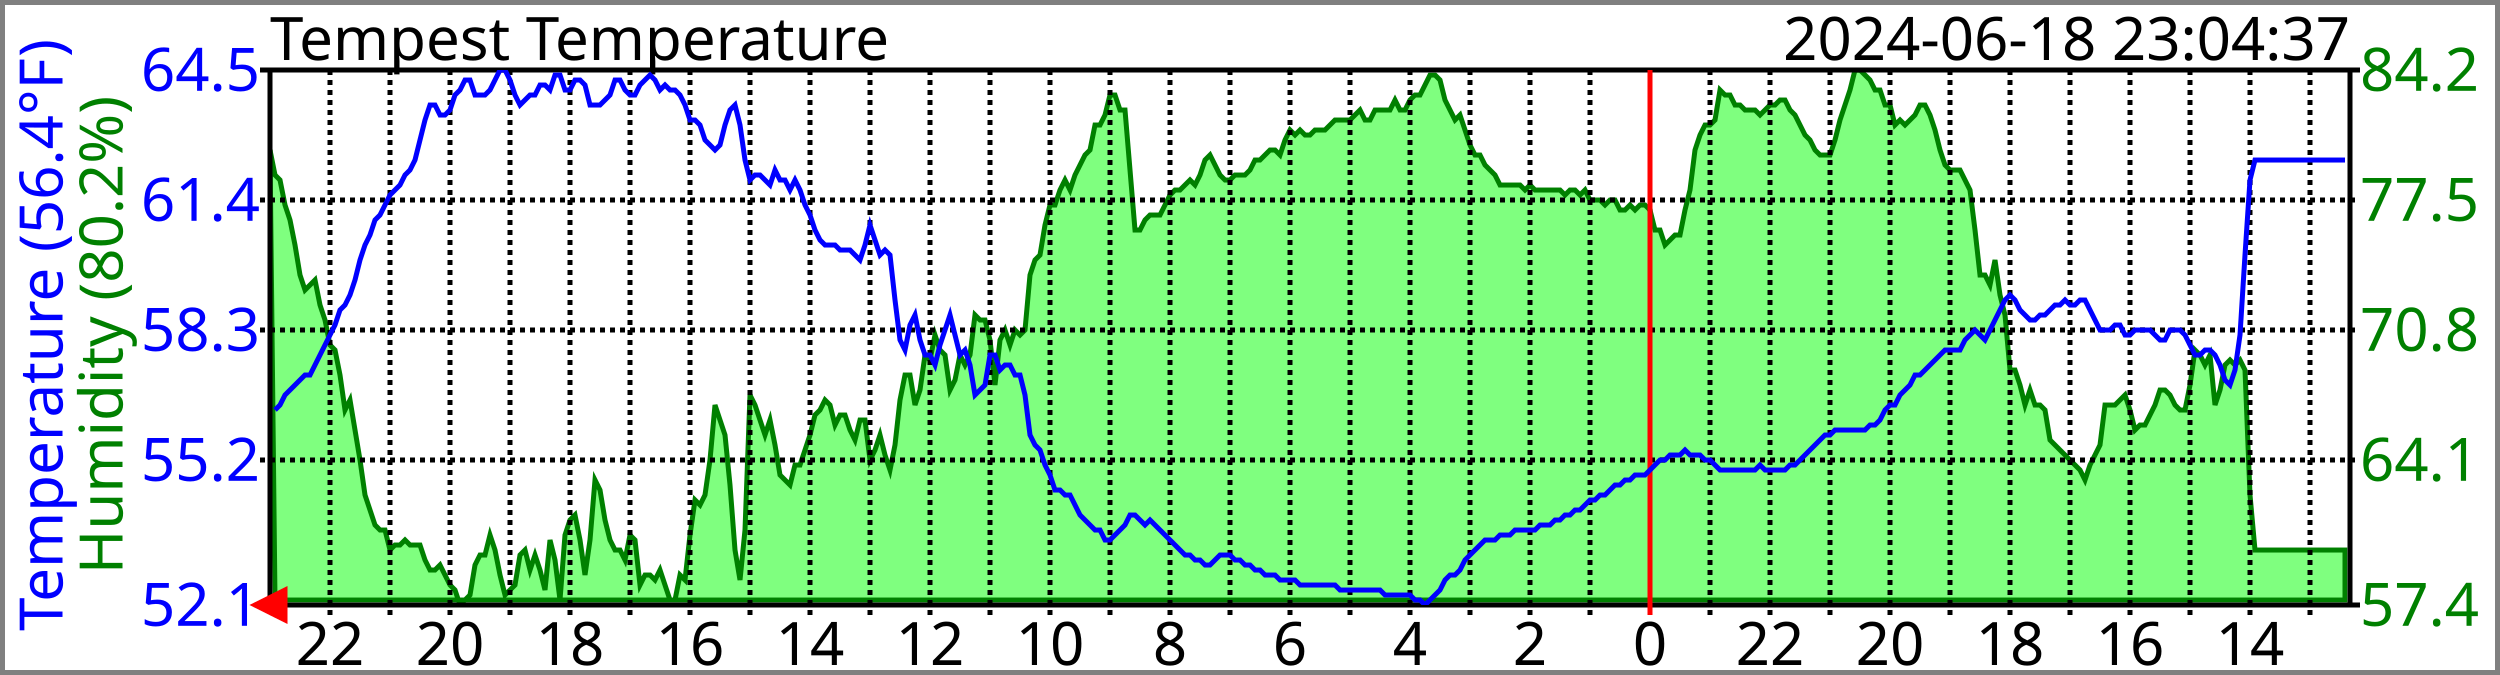
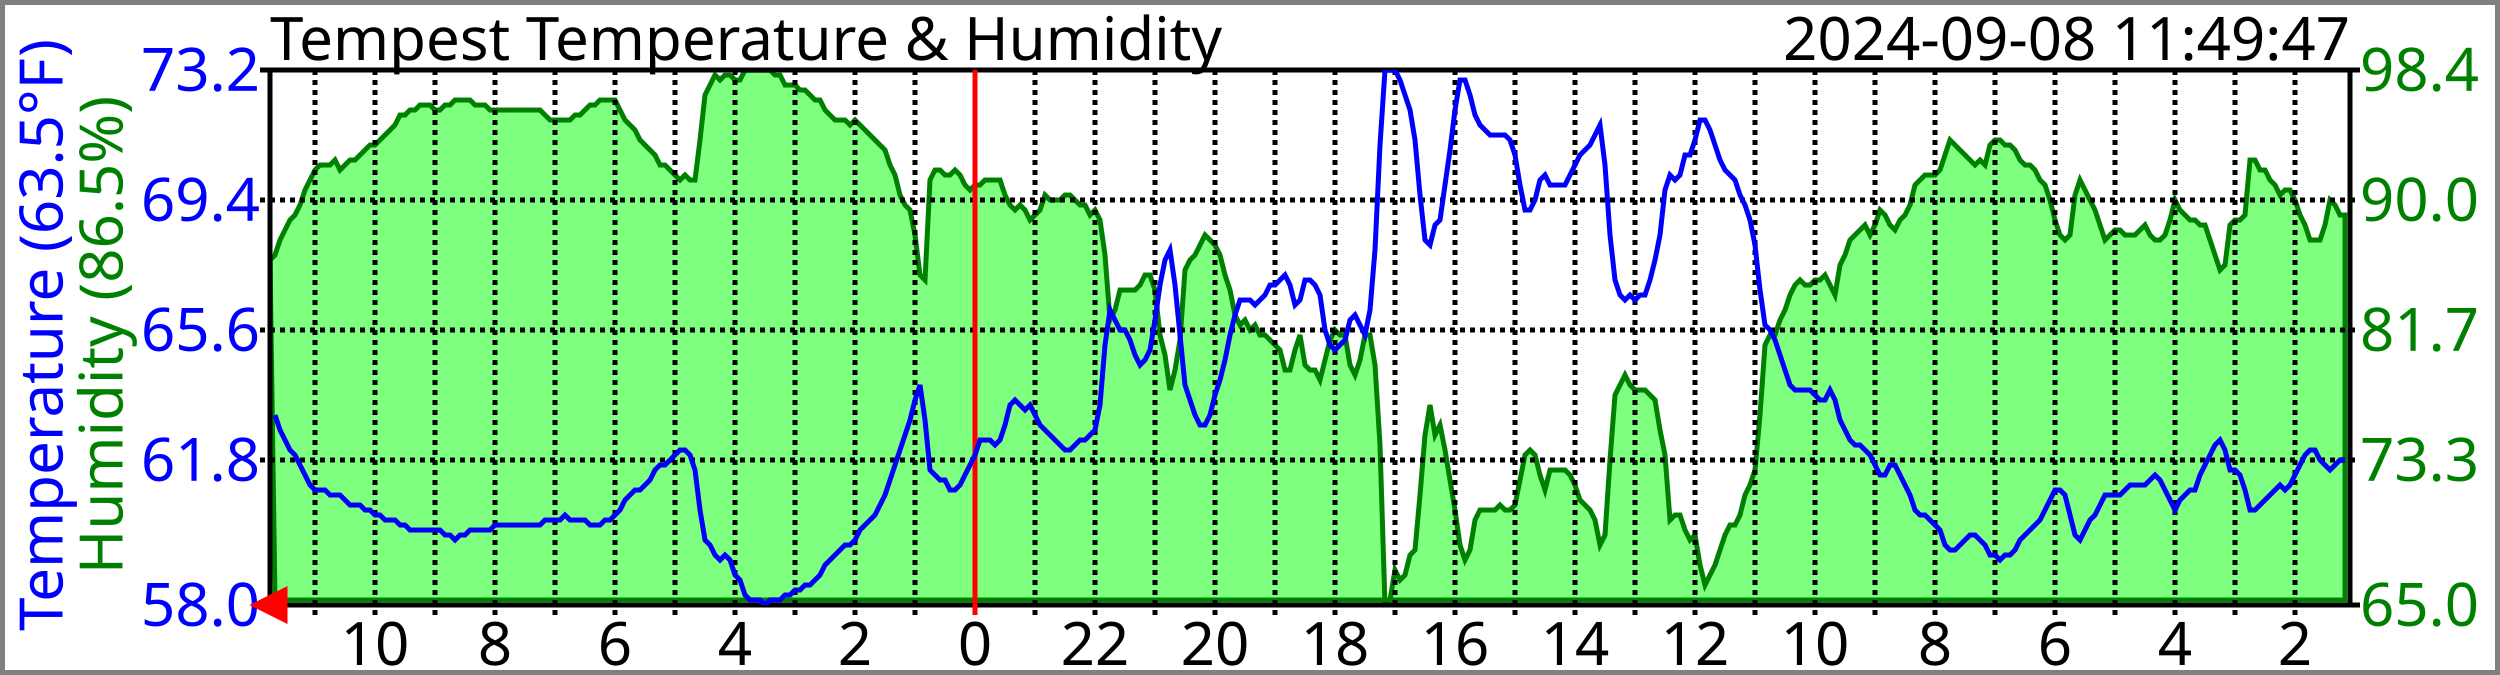
<svg xmlns="http://www.w3.org/2000/svg" width="500" height="135">
  <clipPath id="GraphRegion">
    <polygon points="54,14 470,14 470,121 54,121" />
  </clipPath>
  <style>
		text { font-family: sans-serif; font-size: 12px; fill: black; }
		line { stroke: black; }
		polygon { fill-opacity: 0.5; }
	</style>
  <rect style="fill-opacity:0;stroke:grey;stroke-width:2" width="500" height="135" />
-   <text x="54" y="12">Tempest Temperature</text>
-   <text style="text-anchor:end" x="470" y="12">2024-06-18 23:04:37</text>
-   <text style="fill:blue;text-anchor:middle" x="12" y="50%" transform="rotate(270 12,67)">Temperature (56.4°F)</text>
-   <text style="fill:green;text-anchor:middle" x="24" y="50%" transform="rotate(270 24,67)">Humidity (80.2%)</text>
-   <polygon style="fill:lime;stroke:green;clip-path:url(#GraphRegion)" points="55,120 54,30 55,35 56,36 57,41 58,44 59,49 60,55 61,58 62,57 63,56 64,61 65,64 66,69 67,70 68,75 69,82 70,80 71,86 72,92 73,99 74,102 75,105 76,106 77,106 78,110 79,109 80,109 81,108 82,109 83,109 84,109 85,112 86,114 87,114 88,113 89,115 90,117 91,118 92,121 93,120 94,119 95,113 96,111 97,111 98,107 99,110 100,115 101,119 102,118 103,117 104,111 105,110 106,114 107,111 108,114 109,118 110,108 111,112 112,120 113,107 114,104 115,103 116,108 117,115 118,108 119,96 120,98 121,104 122,108 123,110 124,110 125,112 126,107 127,108 128,117 129,115 130,115 131,116 132,114 133,117 134,120 135,120 136,115 137,116 138,107 139,100 140,101 141,99 142,92 143,81 144,84 145,87 146,97 147,110 148,116 149,106 150,79 151,81 152,84 153,87 154,84 155,89 156,95 157,96 158,97 159,93 160,93 161,90 162,87 163,83 164,82 165,80 166,81 167,85 168,83 169,83 170,86 171,88 172,84 173,84 174,92 175,90 176,87 177,91 178,94 179,89 180,80 181,75 182,75 183,81 184,78 185,71 186,72 187,67 188,70 189,71 190,78 191,76 192,71 193,73 194,71 195,63 196,64 197,64 198,68 199,77 200,68 201,66 202,69 203,66 204,67 205,66 206,55 207,52 208,51 209,45 210,41 211,41 212,38 213,36 214,38 215,35 216,33 217,31 218,30 219,25 220,25 221,23 222,19 223,19 224,22 225,22 226,34 227,46 228,46 229,44 230,43 231,43 232,43 233,41 234,39 235,38 236,38 237,37 238,36 239,37 240,35 241,32 242,31 243,33 244,35 245,36 246,36 247,35 248,35 249,35 250,34 251,32 252,32 253,31 254,30 255,30 256,31 257,28 258,26 259,27 260,26 261,27 262,27 263,26 264,26 265,26 266,25 267,24 268,24 269,24 270,24 271,23 272,22 273,24 274,24 275,22 276,22 277,22 278,22 279,20 280,22 281,22 282,20 283,19 284,19 285,17 286,15 287,15 288,16 289,20 290,22 291,24 292,23 293,26 294,29 295,31 296,31 297,33 298,34 299,35 300,37 301,37 302,37 303,37 304,37 305,38 306,37 307,38 308,38 309,38 310,38 311,38 312,38 313,39 314,38 315,38 316,39 317,38 318,40 319,40 320,40 321,41 322,40 323,40 324,42 325,42 326,41 327,42 328,41 329,41 330,42 331,46 332,46 333,49 334,48 335,47 336,47 337,42 338,38 339,30 340,27 341,25 342,25 343,24 344,18 345,19 346,19 347,21 348,21 349,22 350,22 351,22 352,23 353,22 354,21 355,21 356,20 357,20 358,22 359,23 360,25 361,27 362,28 363,30 364,31 365,31 366,31 367,28 368,24 369,21 370,18 371,14 372,14 373,15 374,16 375,18 376,18 377,21 378,21 379,25 380,24 381,25 382,24 383,23 384,21 385,21 386,23 387,26 388,30 389,33 390,34 391,34 392,34 393,36 394,38 395,46 396,55 397,55 398,57 399,52 400,59 401,63 402,74 403,74 404,77 405,81 406,78 407,81 408,81 409,82 410,88 411,89 412,90 413,91 414,92 415,93 416,94 417,96 418,93 419,91 420,89 421,81 422,81 423,81 424,80 425,79 426,82 427,86 428,85 429,85 430,83 431,81 432,78 433,78 434,79 435,81 436,82 437,82 438,77 439,70 440,71 441,73 442,71 443,81 444,78 445,73 446,72 447,73 448,72 449,74 450,99 451,110 452,110 453,110 454,110 455,110 456,110 457,110 458,110 459,110 460,110 461,110 462,110 463,110 464,110 465,110 466,110 467,110 468,110 469,110 469,120" />
+   <text x="54" y="12">Tempest Temperature &amp; Humidity</text>
+   <text style="text-anchor:end" x="470" y="12">2024-09-08 11:49:47</text>
+   <text style="fill:blue;text-anchor:middle" x="12" y="50%" transform="rotate(270 12,67)">Temperature (63.5°F)</text>
+   <text style="fill:green;text-anchor:middle" x="24" y="50%" transform="rotate(270 24,67)">Humidity (86.5%)</text>
+   <polygon style="fill:lime;stroke:green;clip-path:url(#GraphRegion)" points="55,120 54,52 55,51 56,48 57,46 58,44 59,43 60,41 61,38 62,36 63,34 64,33 65,33 66,33 67,32 68,34 69,33 70,32 71,32 72,31 73,30 74,29 75,29 76,28 77,27 78,26 79,25 80,23 81,23 82,22 83,22 84,21 85,21 86,21 87,22 88,22 89,21 90,21 91,20 92,20 93,20 94,20 95,21 96,21 97,21 98,22 99,22 100,22 101,22 102,22 103,22 104,22 105,22 106,22 107,22 108,22 109,23 110,24 111,24 112,24 113,24 114,24 115,23 116,23 117,22 118,21 119,21 120,20 121,20 122,20 123,20 124,22 125,24 126,25 127,26 128,28 129,29 130,30 131,31 132,33 133,33 134,34 135,35 136,36 137,35 138,36 139,36 140,28 141,19 142,17 143,15 144,16 145,15 146,15 147,16 148,16 149,14 150,14 151,14 152,14 153,14 154,14 155,15 156,15 157,17 158,17 159,17 160,18 161,18 162,19 163,20 164,20 165,22 166,23 167,24 168,24 169,24 170,25 171,24 172,25 173,26 174,27 175,28 176,29 177,30 178,33 179,35 180,39 181,41 182,42 183,47 184,55 185,56 186,36 187,34 188,34 189,35 190,35 191,34 192,35 193,37 194,38 195,37 196,37 197,36 198,36 199,36 200,36 201,39 202,41 203,42 204,41 205,42 206,44 207,43 208,42 209,39 210,40 211,40 212,40 213,39 214,39 215,40 216,41 217,41 218,43 219,42 220,44 221,51 222,64 223,62 224,58 225,58 226,58 227,58 228,57 229,55 230,55 231,58 232,67 233,71 234,78 235,74 236,68 237,54 238,52 239,51 240,49 241,47 242,48 243,49 244,51 245,55 246,58 247,63 248,65 249,64 250,66 251,65 252,67 253,67 254,68 255,69 256,70 257,74 258,74 259,70 260,67 261,73 262,74 263,74 264,76 265,72 266,68 267,66 268,67 269,67 270,73 271,75 272,72 273,67 274,67 275,73 276,89 277,121 278,120 279,114 280,116 281,115 282,111 283,110 284,99 285,87 286,81 287,87 288,85 289,90 290,96 291,102 292,109 293,112 294,110 295,104 296,102 297,102 298,102 299,102 300,101 301,102 302,102 303,101 304,96 305,91 306,90 307,91 308,95 309,98 310,94 311,94 312,94 313,94 314,95 315,97 316,100 317,101 318,102 319,104 320,109 321,107 322,92 323,79 324,77 325,75 326,77 327,78 328,78 329,78 330,79 331,80 332,86 333,91 334,104 335,103 336,103 337,106 338,108 339,107 340,113 341,117 342,115 343,113 344,110 345,107 346,105 347,105 348,103 349,99 350,97 351,94 352,83 353,69 354,67 355,67 356,64 357,62 358,59 359,57 360,56 361,57 362,57 363,56 364,56 365,55 366,57 367,59 368,53 369,51 370,48 371,47 372,46 373,45 374,47 375,45 376,42 377,43 378,45 379,46 380,44 381,43 382,41 383,37 384,36 385,35 386,35 387,35 388,34 389,31 390,28 391,29 392,30 393,31 394,32 395,33 396,32 397,33 398,29 399,28 400,28 401,29 402,29 403,30 404,32 405,33 406,33 407,34 408,36 409,37 410,40 411,44 412,47 413,48 414,47 415,39 416,36 417,38 418,40 419,42 420,45 421,48 422,47 423,46 424,46 425,47 426,47 427,47 428,46 429,45 430,47 431,48 432,48 433,47 434,44 435,40 436,42 437,43 438,44 439,44 440,45 441,45 442,48 443,51 444,54 445,53 446,45 447,44 448,44 449,43 450,32 451,32 452,34 453,34 454,36 455,37 456,39 457,38 458,38 459,40 460,43 461,45 462,48 463,48 464,48 465,45 466,40 467,41 468,43 469,43 469,120" />
  <line x1="52" y1="14" x2="472" y2="14" />
-   <text style="fill:blue;text-anchor:end;dominant-baseline:middle" x="52" y="14">64.5</text>
-   <text style="fill:green;dominant-baseline:middle" x="472" y="14">84.2</text>
+   <text style="fill:blue;text-anchor:end;dominant-baseline:middle" x="52" y="14">73.2</text>
+   <text style="fill:green;dominant-baseline:middle" x="472" y="14">98.4</text>
  <line x1="52" y1="121" x2="472" y2="121" />
-   <text style="fill:blue;text-anchor:end;dominant-baseline:middle" x="52" y="121">52.1</text>
-   <text style="fill:green;dominant-baseline:middle" x="472" y="121">57.4</text>
+   <text style="fill:blue;text-anchor:end;dominant-baseline:middle" x="52" y="121">58.0</text>
+   <text style="fill:green;dominant-baseline:middle" x="472" y="121">65.0</text>
  <line x1="54" y1="14" x2="54" y2="121" />
  <line x1="470" y1="14" x2="470" y2="121" />
  <line style="stroke-dasharray:1" x1="52" y1="40" x2="472" y2="40" />
-   <text style="fill:blue;text-anchor:end;dominant-baseline:middle" x="52" y="40">61.4</text>
-   <text style="fill:green;dominant-baseline:middle" x="472" y="40">77.5</text>
+   <text style="fill:blue;text-anchor:end;dominant-baseline:middle" x="52" y="40">69.4</text>
+   <text style="fill:green;dominant-baseline:middle" x="472" y="40">90.0</text>
  <line style="stroke-dasharray:1" x1="52" y1="66" x2="472" y2="66" />
-   <text style="fill:blue;text-anchor:end;dominant-baseline:middle" x="52" y="66">58.3</text>
-   <text style="fill:green;dominant-baseline:middle" x="472" y="66">70.8</text>
+   <text style="fill:blue;text-anchor:end;dominant-baseline:middle" x="52" y="66">65.6</text>
+   <text style="fill:green;dominant-baseline:middle" x="472" y="66">81.7</text>
  <line style="stroke-dasharray:1" x1="52" y1="92" x2="472" y2="92" />
-   <text style="fill:blue;text-anchor:end;dominant-baseline:middle" x="52" y="92">55.2</text>
-   <text style="fill:green;dominant-baseline:middle" x="472" y="92">64.1</text>
-   <line style="stroke-dasharray:1" x1="66" y1="14" x2="66" y2="123" />
-   <text style="text-anchor:middle" x="66" y="133">22</text>
-   <line style="stroke-dasharray:1" x1="78" y1="14" x2="78" y2="123" />
-   <line style="stroke-dasharray:1" x1="90" y1="14" x2="90" y2="123" />
-   <text style="text-anchor:middle" x="90" y="133">20</text>
-   <line style="stroke-dasharray:1" x1="102" y1="14" x2="102" y2="123" />
-   <line style="stroke-dasharray:1" x1="114" y1="14" x2="114" y2="123" />
-   <text style="text-anchor:middle" x="114" y="133">18</text>
-   <line style="stroke-dasharray:1" x1="126" y1="14" x2="126" y2="123" />
-   <line style="stroke-dasharray:1" x1="138" y1="14" x2="138" y2="123" />
-   <text style="text-anchor:middle" x="138" y="133">16</text>
-   <line style="stroke-dasharray:1" x1="150" y1="14" x2="150" y2="123" />
-   <line style="stroke-dasharray:1" x1="162" y1="14" x2="162" y2="123" />
-   <text style="text-anchor:middle" x="162" y="133">14</text>
-   <line style="stroke-dasharray:1" x1="174" y1="14" x2="174" y2="123" />
-   <line style="stroke-dasharray:1" x1="186" y1="14" x2="186" y2="123" />
-   <text style="text-anchor:middle" x="186" y="133">12</text>
-   <line style="stroke-dasharray:1" x1="198" y1="14" x2="198" y2="123" />
-   <line style="stroke-dasharray:1" x1="210" y1="14" x2="210" y2="123" />
-   <text style="text-anchor:middle" x="210" y="133">10</text>
-   <line style="stroke-dasharray:1" x1="222" y1="14" x2="222" y2="123" />
-   <line style="stroke-dasharray:1" x1="234" y1="14" x2="234" y2="123" />
-   <text style="text-anchor:middle" x="234" y="133">8</text>
-   <line style="stroke-dasharray:1" x1="246" y1="14" x2="246" y2="123" />
-   <line style="stroke-dasharray:1" x1="258" y1="14" x2="258" y2="123" />
-   <text style="text-anchor:middle" x="258" y="133">6</text>
-   <line style="stroke-dasharray:1" x1="270" y1="14" x2="270" y2="123" />
-   <line style="stroke-dasharray:1" x1="282" y1="14" x2="282" y2="123" />
-   <text style="text-anchor:middle" x="282" y="133">4</text>
-   <line style="stroke-dasharray:1" x1="294" y1="14" x2="294" y2="123" />
-   <line style="stroke-dasharray:1" x1="306" y1="14" x2="306" y2="123" />
-   <text style="text-anchor:middle" x="306" y="133">2</text>
-   <line style="stroke-dasharray:1" x1="318" y1="14" x2="318" y2="123" />
-   <line style="stroke:red" x1="330" y1="14" x2="330" y2="123" />
-   <text style="text-anchor:middle" x="330" y="133">0</text>
-   <line style="stroke-dasharray:1" x1="342" y1="14" x2="342" y2="123" />
-   <line style="stroke-dasharray:1" x1="354" y1="14" x2="354" y2="123" />
-   <text style="text-anchor:middle" x="354" y="133">22</text>
-   <line style="stroke-dasharray:1" x1="366" y1="14" x2="366" y2="123" />
-   <line style="stroke-dasharray:1" x1="378" y1="14" x2="378" y2="123" />
-   <text style="text-anchor:middle" x="378" y="133">20</text>
-   <line style="stroke-dasharray:1" x1="390" y1="14" x2="390" y2="123" />
-   <line style="stroke-dasharray:1" x1="402" y1="14" x2="402" y2="123" />
-   <text style="text-anchor:middle" x="402" y="133">18</text>
-   <line style="stroke-dasharray:1" x1="414" y1="14" x2="414" y2="123" />
-   <line style="stroke-dasharray:1" x1="426" y1="14" x2="426" y2="123" />
-   <text style="text-anchor:middle" x="426" y="133">16</text>
-   <line style="stroke-dasharray:1" x1="438" y1="14" x2="438" y2="123" />
-   <line style="stroke-dasharray:1" x1="450" y1="14" x2="450" y2="123" />
-   <text style="text-anchor:middle" x="450" y="133">14</text>
-   <line style="stroke-dasharray:1" x1="462" y1="14" x2="462" y2="123" />
+   <text style="fill:blue;text-anchor:end;dominant-baseline:middle" x="52" y="92">61.8</text>
+   <text style="fill:green;dominant-baseline:middle" x="472" y="92">73.3</text>
+   <line style="stroke-dasharray:1" x1="63" y1="14" x2="63" y2="123" />
+   <line style="stroke-dasharray:1" x1="75" y1="14" x2="75" y2="123" />
+   <text style="text-anchor:middle" x="75" y="133">10</text>
+   <line style="stroke-dasharray:1" x1="87" y1="14" x2="87" y2="123" />
+   <line style="stroke-dasharray:1" x1="99" y1="14" x2="99" y2="123" />
+   <text style="text-anchor:middle" x="99" y="133">8</text>
+   <line style="stroke-dasharray:1" x1="111" y1="14" x2="111" y2="123" />
+   <line style="stroke-dasharray:1" x1="123" y1="14" x2="123" y2="123" />
+   <text style="text-anchor:middle" x="123" y="133">6</text>
+   <line style="stroke-dasharray:1" x1="135" y1="14" x2="135" y2="123" />
+   <line style="stroke-dasharray:1" x1="147" y1="14" x2="147" y2="123" />
+   <text style="text-anchor:middle" x="147" y="133">4</text>
+   <line style="stroke-dasharray:1" x1="159" y1="14" x2="159" y2="123" />
+   <line style="stroke-dasharray:1" x1="171" y1="14" x2="171" y2="123" />
+   <text style="text-anchor:middle" x="171" y="133">2</text>
+   <line style="stroke-dasharray:1" x1="183" y1="14" x2="183" y2="123" />
+   <line style="stroke:red" x1="195" y1="14" x2="195" y2="123" />
+   <text style="text-anchor:middle" x="195" y="133">0</text>
+   <line style="stroke-dasharray:1" x1="207" y1="14" x2="207" y2="123" />
+   <line style="stroke-dasharray:1" x1="219" y1="14" x2="219" y2="123" />
+   <text style="text-anchor:middle" x="219" y="133">22</text>
+   <line style="stroke-dasharray:1" x1="231" y1="14" x2="231" y2="123" />
+   <line style="stroke-dasharray:1" x1="243" y1="14" x2="243" y2="123" />
+   <text style="text-anchor:middle" x="243" y="133">20</text>
+   <line style="stroke-dasharray:1" x1="255" y1="14" x2="255" y2="123" />
+   <line style="stroke-dasharray:1" x1="267" y1="14" x2="267" y2="123" />
+   <text style="text-anchor:middle" x="267" y="133">18</text>
+   <line style="stroke-dasharray:1" x1="279" y1="14" x2="279" y2="123" />
+   <line style="stroke-dasharray:1" x1="291" y1="14" x2="291" y2="123" />
+   <text style="text-anchor:middle" x="291" y="133">16</text>
+   <line style="stroke-dasharray:1" x1="303" y1="14" x2="303" y2="123" />
+   <line style="stroke-dasharray:1" x1="315" y1="14" x2="315" y2="123" />
+   <text style="text-anchor:middle" x="315" y="133">14</text>
+   <line style="stroke-dasharray:1" x1="327" y1="14" x2="327" y2="123" />
+   <line style="stroke-dasharray:1" x1="339" y1="14" x2="339" y2="123" />
+   <text style="text-anchor:middle" x="339" y="133">12</text>
+   <line style="stroke-dasharray:1" x1="351" y1="14" x2="351" y2="123" />
+   <line style="stroke-dasharray:1" x1="363" y1="14" x2="363" y2="123" />
+   <text style="text-anchor:middle" x="363" y="133">10</text>
+   <line style="stroke-dasharray:1" x1="375" y1="14" x2="375" y2="123" />
+   <line style="stroke-dasharray:1" x1="387" y1="14" x2="387" y2="123" />
+   <text style="text-anchor:middle" x="387" y="133">8</text>
+   <line style="stroke-dasharray:1" x1="399" y1="14" x2="399" y2="123" />
+   <line style="stroke-dasharray:1" x1="411" y1="14" x2="411" y2="123" />
+   <text style="text-anchor:middle" x="411" y="133">6</text>
+   <line style="stroke-dasharray:1" x1="423" y1="14" x2="423" y2="123" />
+   <line style="stroke-dasharray:1" x1="435" y1="14" x2="435" y2="123" />
+   <text style="text-anchor:middle" x="435" y="133">4</text>
+   <line style="stroke-dasharray:1" x1="447" y1="14" x2="447" y2="123" />
+   <line style="stroke-dasharray:1" x1="459" y1="14" x2="459" y2="123" />
+   <text style="text-anchor:middle" x="459" y="133">2</text>
  <polygon style="fill:red;stroke:red;fill-opacity:1;" points="51,121 57,118 57,124" />
-   <polyline style="fill:none;stroke:blue;clip-path:url(#GraphRegion)" points="55,82 56,81 57,79 58,78 59,77 60,76 61,75 62,75 63,73 64,71 65,69 66,67 67,65 68,62 69,61 70,59 71,56 72,52 73,49 74,47 75,44 76,43 77,41 78,39 79,38 80,37 81,35 82,34 83,32 84,28 85,24 86,21 87,21 88,23 89,23 90,22 91,19 92,18 93,16 94,16 95,19 96,19 97,19 98,18 99,16 100,14 101,14 102,16 103,19 104,21 105,20 106,19 107,19 108,17 109,17 110,18 111,15 112,15 113,18 114,18 115,16 116,16 117,17 118,21 119,21 120,21 121,20 122,19 123,16 124,16 125,18 126,19 127,19 128,17 129,16 130,15 131,16 132,18 133,17 134,18 135,18 136,19 137,21 138,24 139,24 140,25 141,28 142,29 143,30 144,29 145,25 146,22 147,21 148,25 149,32 150,36 151,35 152,35 153,36 154,37 155,34 156,36 157,36 158,38 159,36 160,38 161,41 162,43 163,46 164,48 165,49 166,49 167,49 168,50 169,50 170,50 171,51 172,52 173,49 174,45 175,48 176,51 177,50 178,51 179,60 180,68 181,70 182,65 183,63 184,68 185,71 186,71 187,73 188,69 189,66 190,63 191,67 192,71 193,70 194,73 195,79 196,78 197,77 198,71 199,71 200,74 201,73 202,73 203,75 204,75 205,79 206,87 207,89 208,90 209,93 210,95 211,98 212,98 213,99 214,99 215,101 216,103 217,104 218,105 219,106 220,106 221,108 222,108 223,107 224,106 225,105 226,103 227,103 228,104 229,105 230,104 231,105 232,106 233,107 234,108 235,109 236,110 237,111 238,111 239,112 240,112 241,113 242,113 243,112 244,111 245,111 246,111 247,112 248,112 249,113 250,113 251,114 252,114 253,115 254,115 255,115 256,116 257,116 258,116 259,116 260,117 261,117 262,117 263,117 264,117 265,117 266,117 267,117 268,118 269,118 270,118 271,118 272,118 273,118 274,118 275,118 276,118 277,119 278,119 279,119 280,119 281,119 282,119 283,120 284,120 285,121 286,120 287,119 288,118 289,116 290,115 291,115 292,114 293,112 294,111 295,110 296,109 297,108 298,108 299,108 300,107 301,107 302,107 303,106 304,106 305,106 306,106 307,106 308,105 309,105 310,105 311,104 312,104 313,103 314,103 315,102 316,102 317,101 318,100 319,100 320,99 321,99 322,98 323,97 324,97 325,96 326,96 327,95 328,95 329,95 330,94 331,93 332,92 333,92 334,91 335,91 336,91 337,90 338,91 339,91 340,91 341,92 342,92 343,93 344,94 345,94 346,94 347,94 348,94 349,94 350,94 351,94 352,93 353,94 354,94 355,94 356,94 357,94 358,93 359,93 360,92 361,91 362,90 363,89 364,88 365,87 366,87 367,86 368,86 369,86 370,86 371,86 372,86 373,86 374,85 375,85 376,84 377,82 378,81 379,81 380,79 381,78 382,77 383,75 384,75 385,74 386,73 387,72 388,71 389,70 390,70 391,70 392,70 393,68 394,67 395,66 396,67 397,68 398,66 399,64 400,62 401,60 402,59 403,60 404,62 405,63 406,64 407,64 408,63 409,63 410,62 411,61 412,61 413,60 414,61 415,61 416,60 417,60 418,62 419,64 420,66 421,66 422,66 423,65 424,65 425,67 426,67 427,66 428,66 429,66 430,66 431,67 432,68 433,68 434,66 435,66 436,66 437,67 438,69 439,71 440,71 441,70 442,70 443,71 444,73 445,76 446,77 447,74 448,67 449,51 450,36 451,32 452,32 453,32 454,32 455,32 456,32 457,32 458,32 459,32 460,32 461,32 462,32 463,32 464,32 465,32 466,32 467,32 468,32 469,32 " />
+   <polyline style="fill:none;stroke:blue;clip-path:url(#GraphRegion)" points="55,83 56,86 57,88 58,90 59,91 60,93 61,95 62,97 63,98 64,98 65,98 66,99 67,99 68,99 69,100 70,101 71,101 72,101 73,102 74,102 75,103 76,103 77,104 78,104 79,104 80,105 81,105 82,106 83,106 84,106 85,106 86,106 87,106 88,106 89,107 90,107 91,108 92,107 93,107 94,106 95,106 96,106 97,106 98,106 99,105 100,105 101,105 102,105 103,105 104,105 105,105 106,105 107,105 108,105 109,104 110,104 111,104 112,104 113,103 114,104 115,104 116,104 117,104 118,105 119,105 120,105 121,104 122,104 123,103 124,102 125,100 126,99 127,98 128,98 129,97 130,96 131,94 132,93 133,93 134,92 135,91 136,90 137,90 138,91 139,94 140,102 141,108 142,109 143,111 144,112 145,111 146,112 147,115 148,116 149,119 150,120 151,120 152,120 153,121 154,120 155,120 156,120 157,119 158,119 159,118 160,118 161,117 162,117 163,116 164,115 165,113 166,112 167,111 168,110 169,109 170,109 171,108 172,106 173,105 174,104 175,103 176,101 177,99 178,96 179,93 180,90 181,87 182,84 183,80 184,77 185,84 186,94 187,95 188,96 189,96 190,98 191,98 192,97 193,95 194,93 195,91 196,88 197,88 198,88 199,89 200,88 201,85 202,81 203,80 204,81 205,82 206,81 207,83 208,85 209,86 210,87 211,88 212,89 213,90 214,90 215,89 216,88 217,88 218,87 219,86 220,81 221,69 222,62 223,64 224,66 225,66 226,68 227,71 228,73 229,72 230,70 231,64 232,57 233,52 234,50 235,57 236,67 237,77 238,80 239,83 240,85 241,85 242,83 243,79 244,76 245,72 246,67 247,63 248,60 249,60 250,60 251,61 252,60 253,59 254,57 255,57 256,56 257,55 258,57 259,61 260,60 261,56 262,56 263,57 264,59 265,66 266,69 267,70 268,69 269,68 270,64 271,63 272,65 273,67 274,62 275,50 276,29 277,14 278,14 279,14 280,16 281,19 282,22 283,28 284,39 285,48 286,49 287,45 288,44 289,37 290,30 291,22 292,16 293,16 294,19 295,23 296,25 297,26 298,27 299,27 300,27 301,27 302,28 303,31 304,37 305,42 306,42 307,40 308,36 309,35 310,37 311,37 312,37 313,37 314,35 315,33 316,31 317,30 318,29 319,27 320,25 321,33 322,47 323,56 324,59 325,60 326,59 327,60 328,59 329,59 330,56 331,52 332,47 333,38 334,35 335,36 336,35 337,31 338,31 339,28 340,24 341,24 342,26 343,29 344,32 345,34 346,35 347,36 348,39 349,41 350,44 351,49 352,58 353,65 354,66 355,68 356,71 357,74 358,77 359,78 360,78 361,78 362,78 363,79 364,80 365,80 366,78 367,80 368,84 369,86 370,88 371,89 372,89 373,90 374,91 375,93 376,95 377,95 378,93 379,93 380,95 381,97 382,99 383,102 384,103 385,103 386,104 387,105 388,106 389,109 390,110 391,110 392,109 393,108 394,107 395,107 396,108 397,109 398,111 399,111 400,112 401,111 402,111 403,110 404,108 405,107 406,106 407,105 408,104 409,102 410,100 411,98 412,98 413,99 414,103 415,107 416,108 417,106 418,104 419,103 420,101 421,99 422,99 423,99 424,99 425,98 426,97 427,97 428,97 429,97 430,96 431,95 432,96 433,98 434,100 435,102 436,100 437,99 438,98 439,98 440,95 441,93 442,91 443,89 444,88 445,90 446,94 447,94 448,95 449,98 450,102 451,102 452,101 453,100 454,99 455,98 456,97 457,98 458,97 459,95 460,93 461,91 462,90 463,90 464,92 465,93 466,94 467,93 468,92 469,92 " />
</svg>
